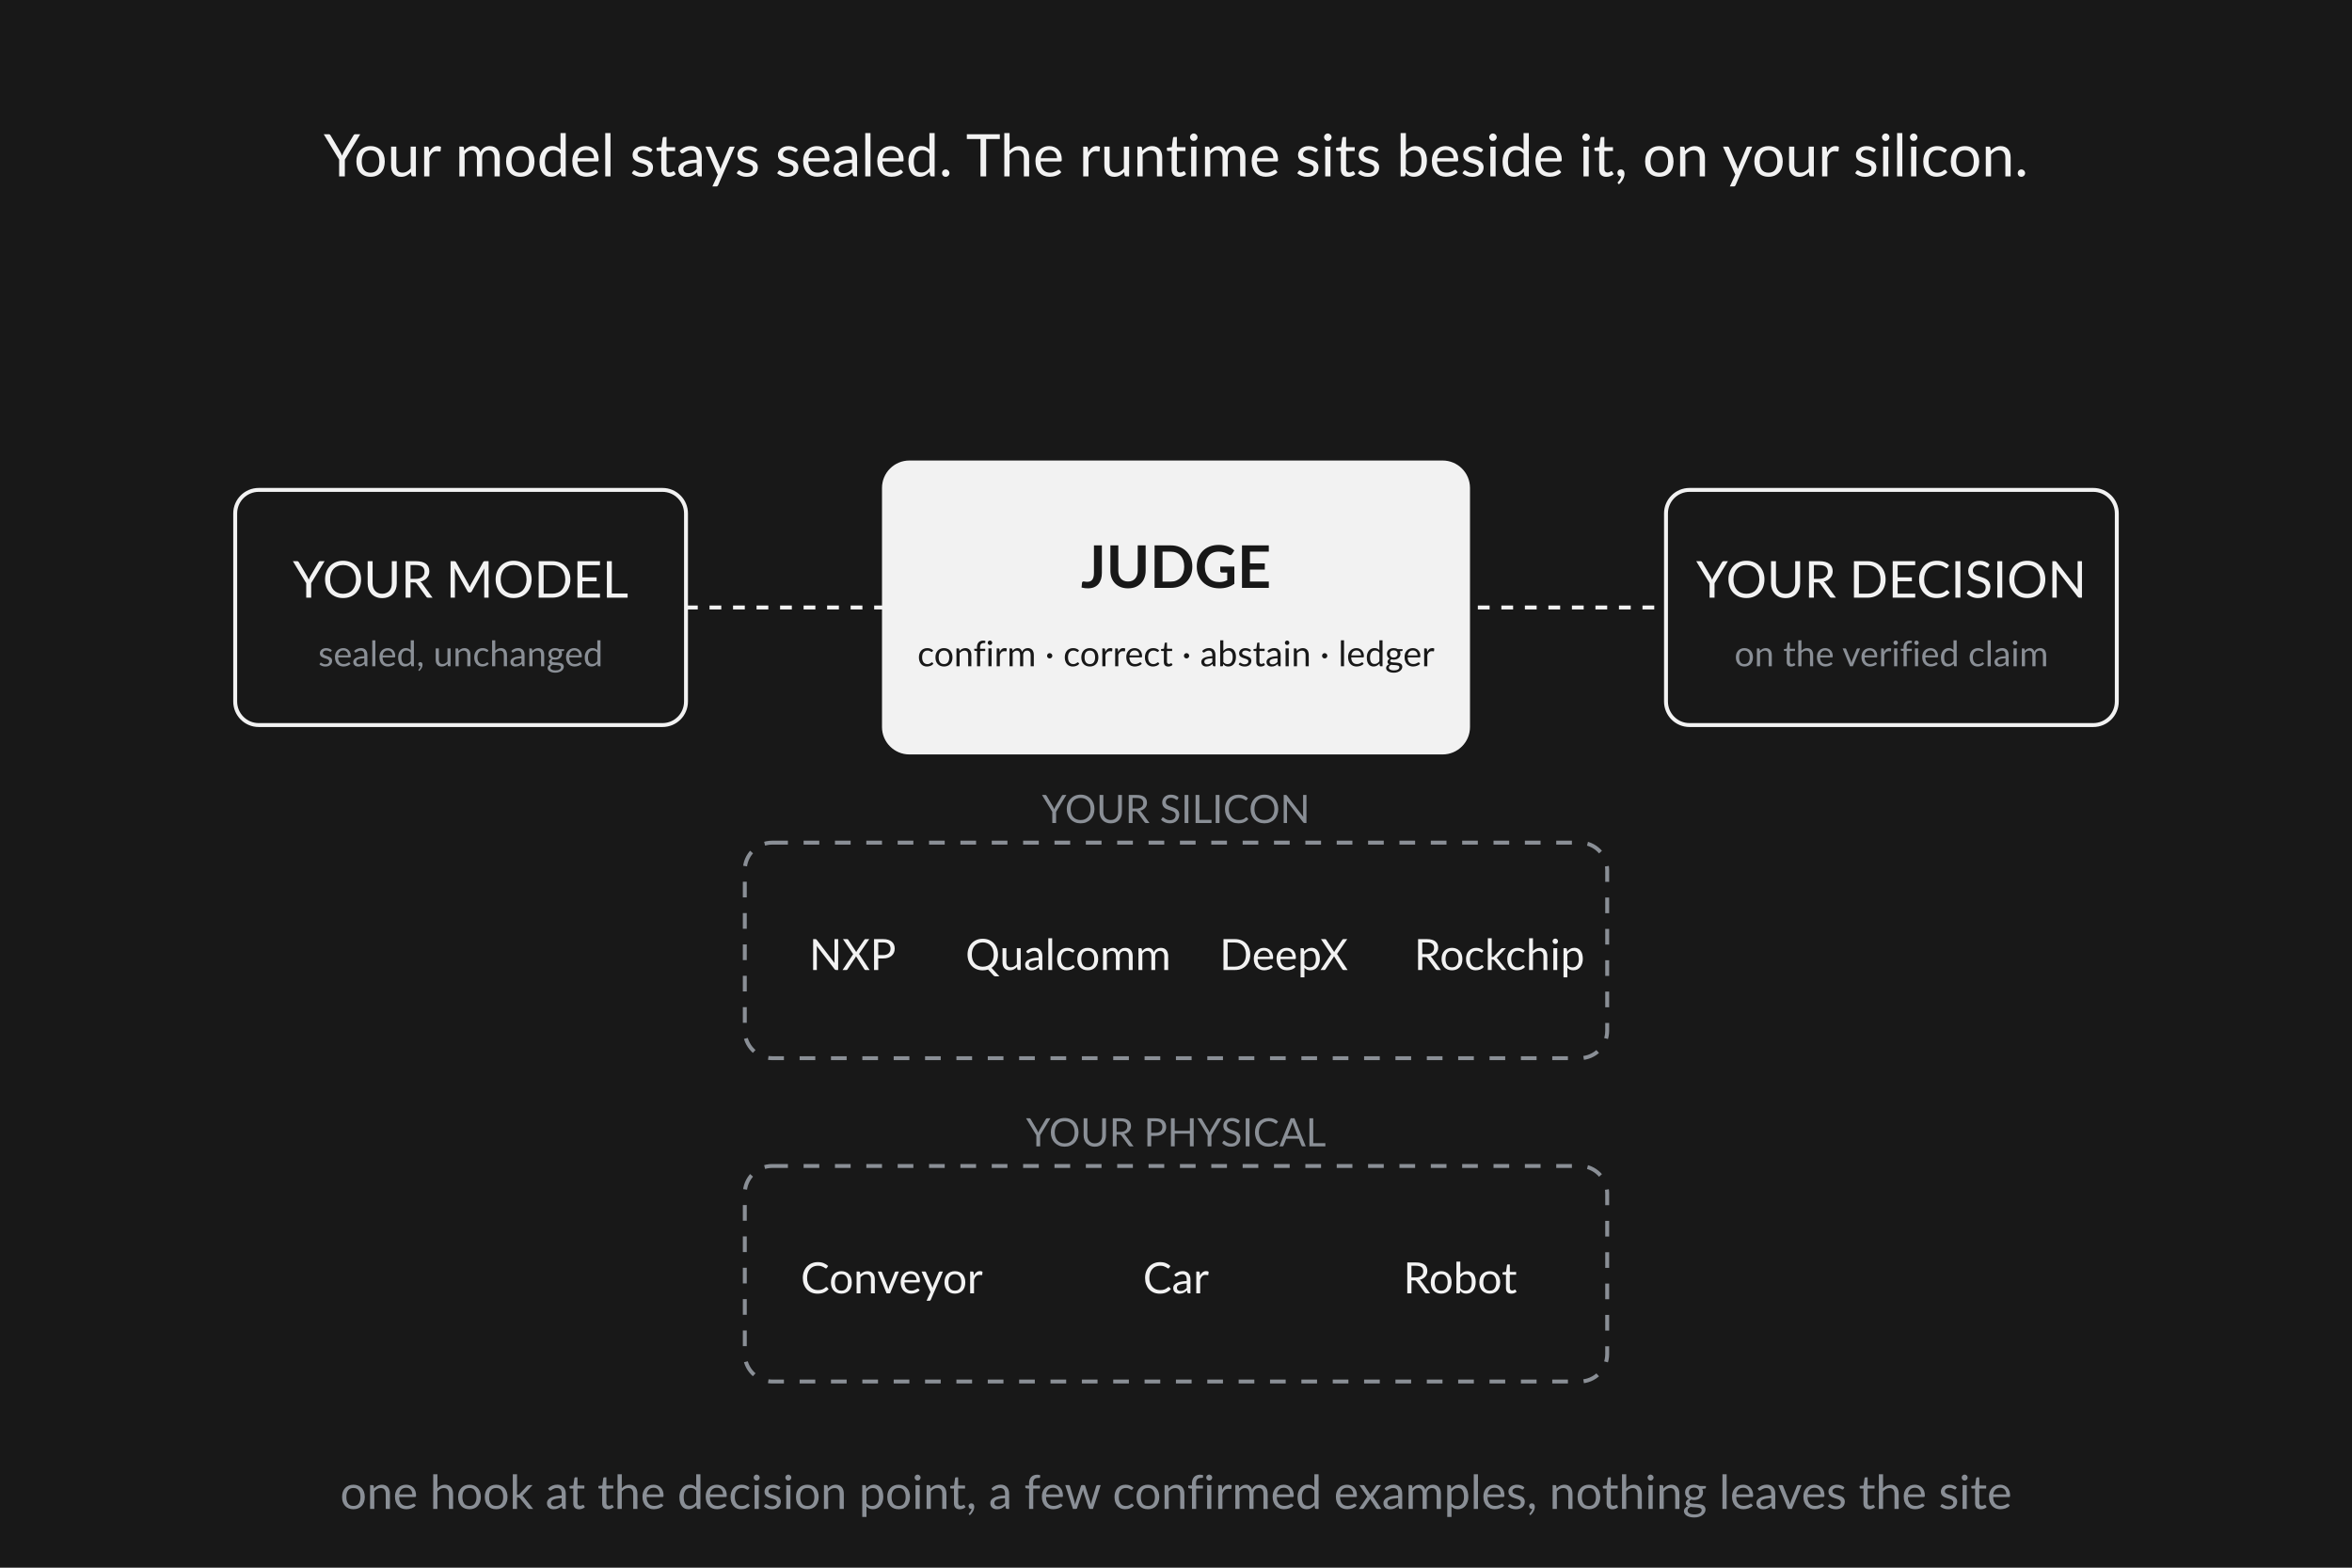
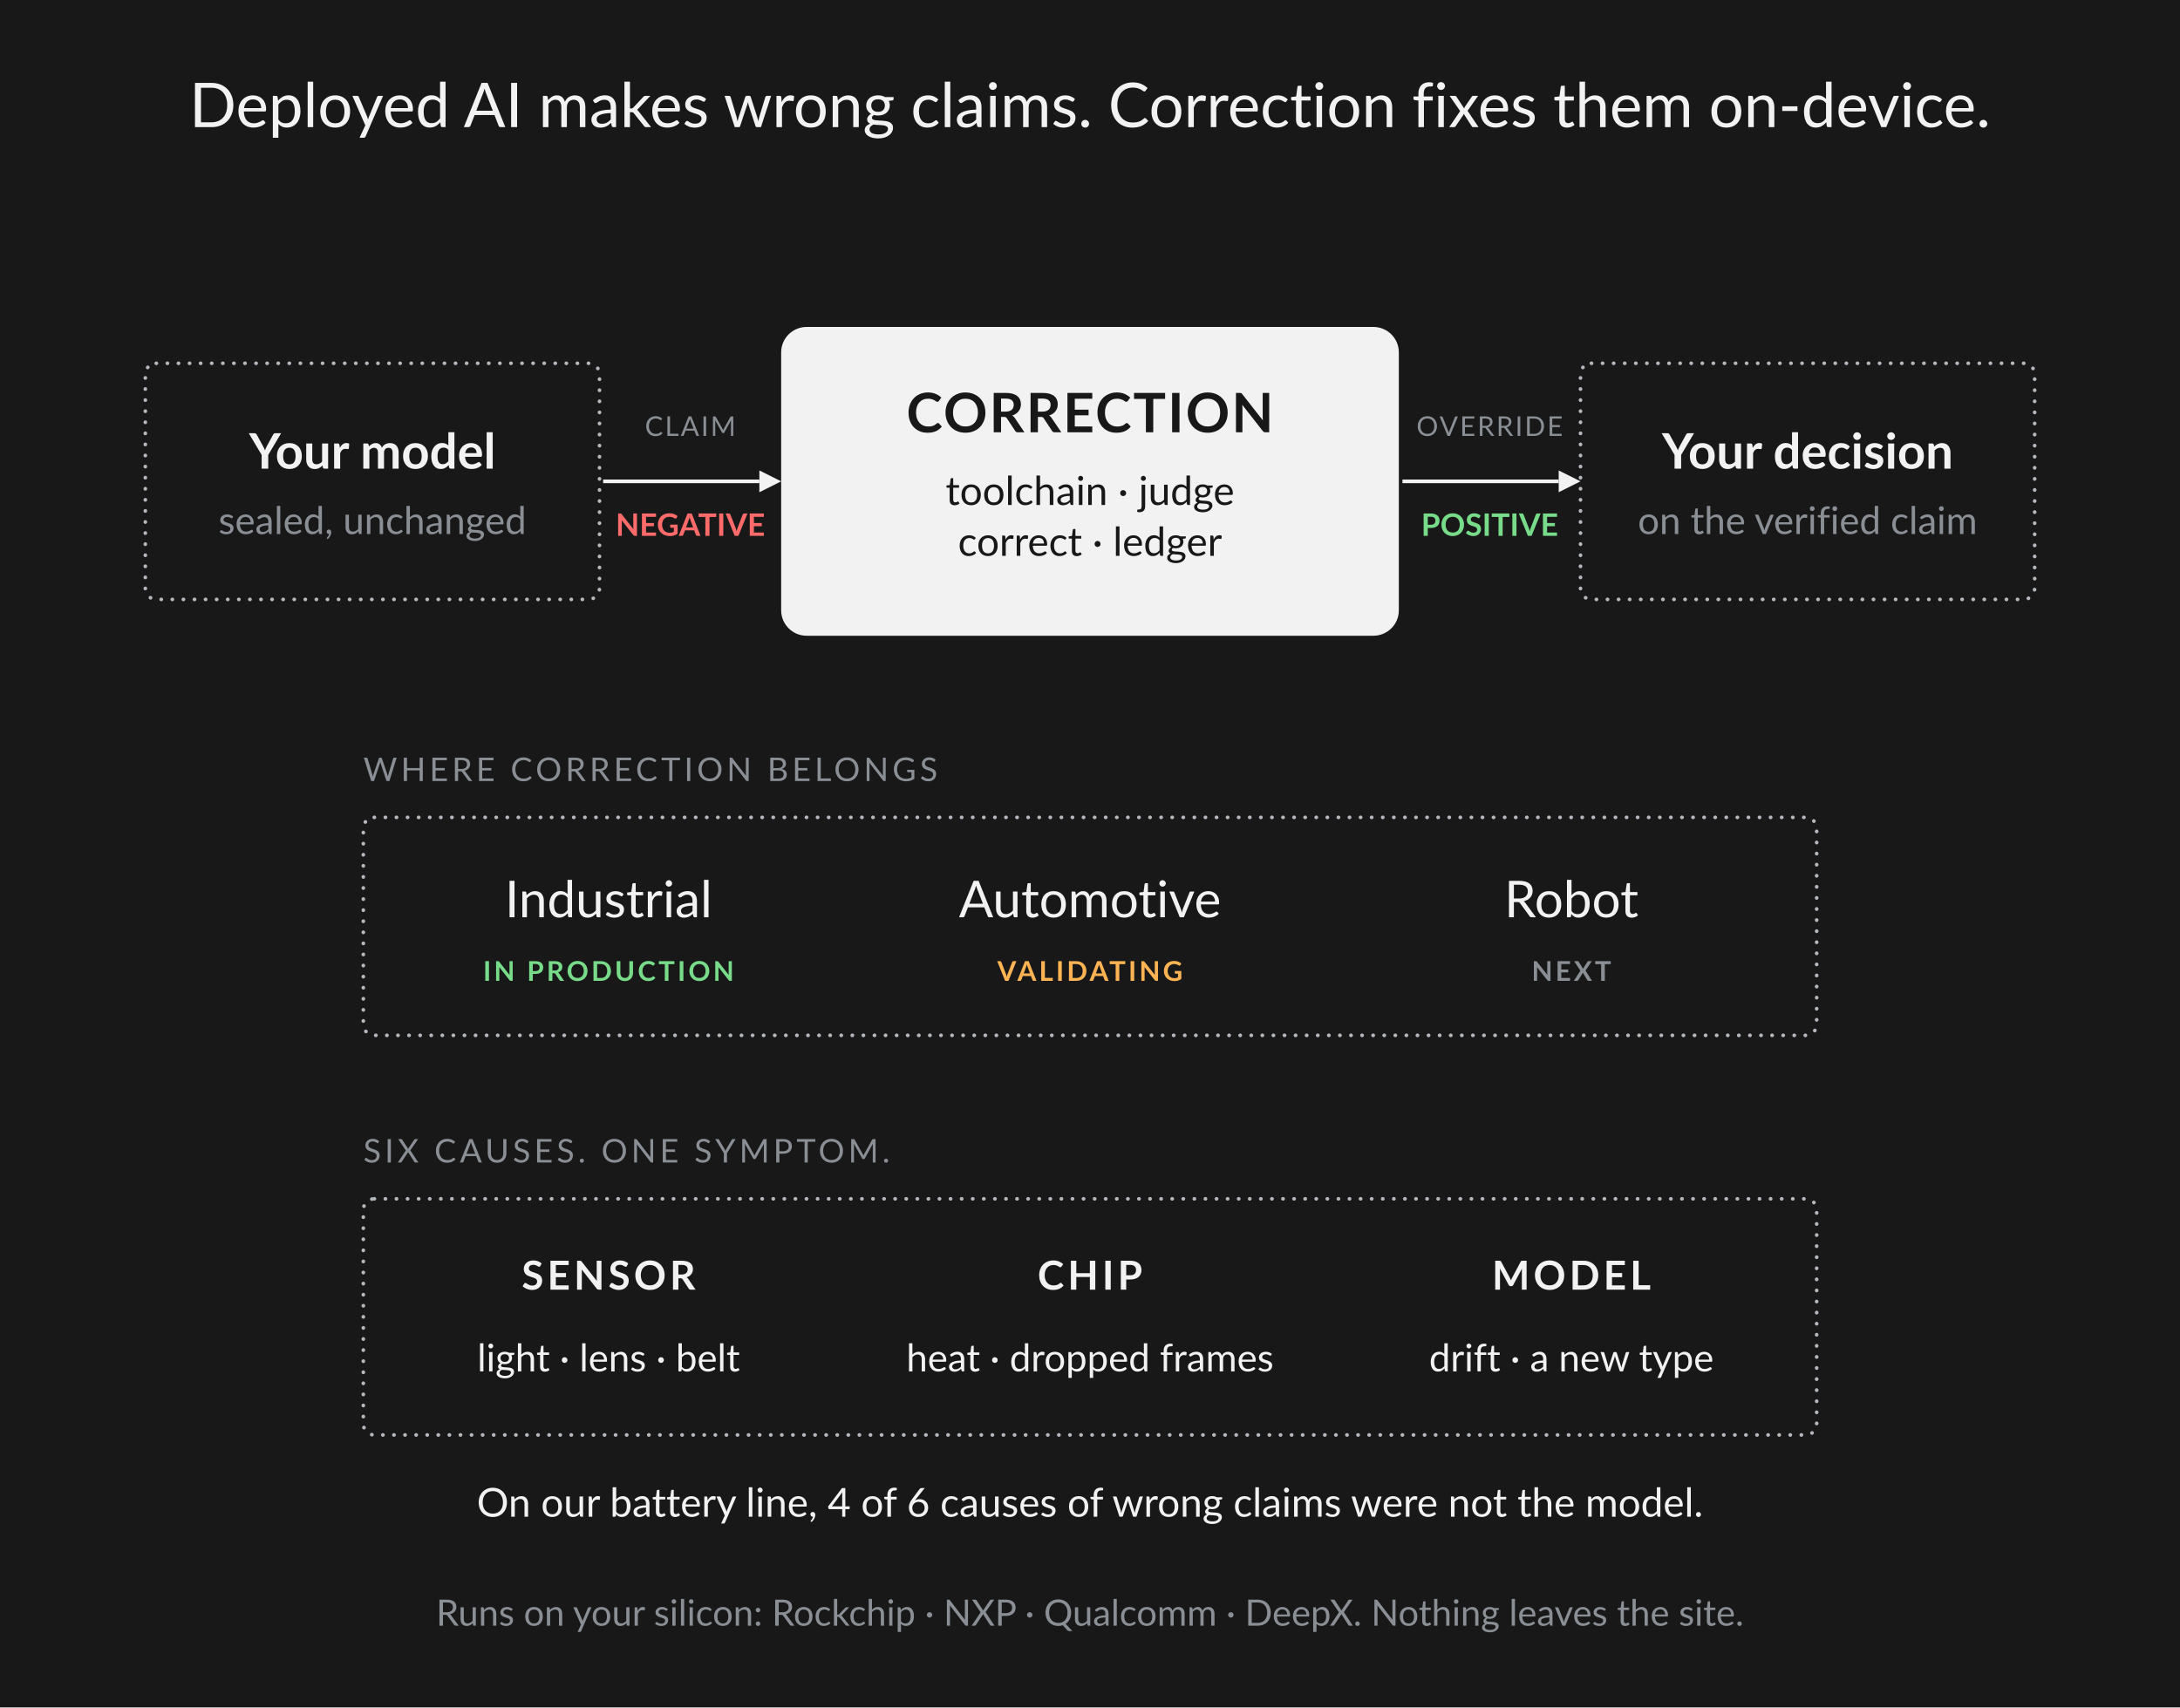
- <svg xmlns="http://www.w3.org/2000/svg" viewBox="0 0 1200 800" width="1200" height="800">
-   <rect width="1200" height="800" fill="#181818" />
-   <text x="600" y="90" text-anchor="middle" fill="#F2F2F2" font-size="30" font-family="Lato, Carlito, Calibri, Helvetica, Arial, sans-serif">Your model stays sealed. The runtime sits beside it, on your silicon.</text>
-   <rect x="120" y="250" width="230" height="120" rx="12" fill="none" stroke="#F2F2F2" stroke-width="2" />
-   <text x="235" y="305" text-anchor="middle" fill="#F2F2F2" font-size="26" font-family="Lato, Carlito, Calibri, Helvetica, Arial, sans-serif">YOUR MODEL</text>
-   <text x="235" y="340" text-anchor="middle" fill="#8A8F96" font-size="18" font-family="Lato, Carlito, Calibri, Helvetica, Arial, sans-serif">sealed, unchanged</text>
-   <line x1="350" y1="310" x2="470" y2="310" stroke="#F2F2F2" stroke-width="2" stroke-dasharray="6 6" />
-   <rect x="450" y="235" width="300" height="150" rx="14" fill="#F2F2F2" />
-   <text x="600" y="300" text-anchor="middle" fill="#181818" font-size="30" font-weight="bold" font-family="Lato, Carlito, Calibri, Helvetica, Arial, sans-serif">JUDGE</text>
-   <text x="600" y="340" text-anchor="middle" fill="#181818" font-size="18" font-family="Lato, Carlito, Calibri, Helvetica, Arial, sans-serif">confirm · correct · abstain · ledger</text>
-   <line x1="730" y1="310" x2="850" y2="310" stroke="#F2F2F2" stroke-width="2" stroke-dasharray="6 6" />
-   <rect x="850" y="250" width="230" height="120" rx="12" fill="none" stroke="#F2F2F2" stroke-width="2" />
-   <text x="965" y="305" text-anchor="middle" fill="#F2F2F2" font-size="26" font-family="Lato, Carlito, Calibri, Helvetica, Arial, sans-serif">YOUR DECISION</text>
-   <text x="965" y="340" text-anchor="middle" fill="#8A8F96" font-size="18" font-family="Lato, Carlito, Calibri, Helvetica, Arial, sans-serif">on the verified claim</text>
-   <rect x="380" y="430" width="440" height="110" rx="14" fill="none" stroke="#8A8F96" stroke-width="2" stroke-dasharray="8 8" />
-   <text x="600" y="420" text-anchor="middle" fill="#8A8F96" font-size="20" font-family="Lato, Carlito, Calibri, Helvetica, Arial, sans-serif">YOUR SILICON</text>
-   <text x="435" y="495" text-anchor="middle" fill="#F2F2F2" font-size="22" font-family="Lato, Carlito, Calibri, Helvetica, Arial, sans-serif">NXP</text>
-   <text x="545" y="495" text-anchor="middle" fill="#F2F2F2" font-size="22" font-family="Lato, Carlito, Calibri, Helvetica, Arial, sans-serif">Qualcomm</text>
-   <text x="655" y="495" text-anchor="middle" fill="#F2F2F2" font-size="22" font-family="Lato, Carlito, Calibri, Helvetica, Arial, sans-serif">DeepX</text>
-   <text x="765" y="495" text-anchor="middle" fill="#F2F2F2" font-size="22" font-family="Lato, Carlito, Calibri, Helvetica, Arial, sans-serif">Rockchip</text>
-   <rect x="380" y="595" width="440" height="110" rx="14" fill="none" stroke="#8A8F96" stroke-width="2" stroke-dasharray="8 8" />
-   <text x="600" y="585" text-anchor="middle" fill="#8A8F96" font-size="20" font-family="Lato, Carlito, Calibri, Helvetica, Arial, sans-serif">YOUR PHYSICAL</text>
-   <text x="455" y="660" text-anchor="middle" fill="#F2F2F2" font-size="22" font-family="Lato, Carlito, Calibri, Helvetica, Arial, sans-serif">Conveyor</text>
-   <text x="600" y="660" text-anchor="middle" fill="#F2F2F2" font-size="22" font-family="Lato, Carlito, Calibri, Helvetica, Arial, sans-serif">Car</text>
-   <text x="745" y="660" text-anchor="middle" fill="#F2F2F2" font-size="22" font-family="Lato, Carlito, Calibri, Helvetica, Arial, sans-serif">Robot</text>
-   <text x="600" y="770" text-anchor="middle" fill="#8A8F96" font-size="24" font-family="Lato, Carlito, Calibri, Helvetica, Arial, sans-serif">one hook at the decision point, a few confirmed examples, nothing leaves the site</text>
+ <svg xmlns="http://www.w3.org/2000/svg" viewBox="0 0 1200 940" width="1200" height="940" font-family="Lato, Carlito, Calibri, Helvetica, Arial, sans-serif">
+   <rect width="1200" height="940" fill="#181818" />
+   <text x="600" y="70" text-anchor="middle" fill="#F2F2F2" font-size="34">Deployed AI makes wrong claims. Correction fixes them on-device.</text>
+   <rect x="80" y="200" width="250" height="130" rx="6" fill="none" stroke="#B5B9BE" stroke-width="2" stroke-linecap="round" stroke-dasharray="0.1 6" />
+   <text x="205" y="258" text-anchor="middle" fill="#F2F2F2" font-size="27" font-weight="bold">Your model</text>
+   <text x="205" y="294" text-anchor="middle" fill="#8A8F96" font-size="21">sealed, unchanged</text>
+   <line x1="332" y1="265" x2="418" y2="265" stroke="#F2F2F2" stroke-width="2" />
+   <polygon points="418,259 430,265 418,271" fill="#F2F2F2" />
+   <text x="380" y="240" text-anchor="middle" fill="#8A8F96" font-size="15" letter-spacing="1">CLAIM</text>
+   <text x="380" y="295" text-anchor="middle" fill="#FF6B6B" font-size="17" font-weight="bold">NEGATIVE</text>
+   <rect x="430" y="180" width="340" height="170" rx="14" fill="#F2F2F2" />
+   <text x="600" y="238" text-anchor="middle" fill="#181818" font-size="30" font-weight="bold" letter-spacing="1">CORRECTION</text>
+   <text x="600" y="278" text-anchor="middle" fill="#181818" font-size="22">toolchain · judge</text>
+   <text x="600" y="306" text-anchor="middle" fill="#181818" font-size="22">correct · ledger</text>
+   <line x1="772" y1="265" x2="858" y2="265" stroke="#F2F2F2" stroke-width="2" />
+   <polygon points="858,259 870,265 858,271" fill="#F2F2F2" />
+   <text x="820" y="240" text-anchor="middle" fill="#8A8F96" font-size="15" letter-spacing="1">OVERRIDE</text>
+   <text x="820" y="295" text-anchor="middle" fill="#77DB89" font-size="17" font-weight="bold">POSITIVE</text>
+   <rect x="870" y="200" width="250" height="130" rx="6" fill="none" stroke="#B5B9BE" stroke-width="2" stroke-linecap="round" stroke-dasharray="0.1 6" />
+   <text x="995" y="258" text-anchor="middle" fill="#F2F2F2" font-size="27" font-weight="bold">Your decision</text>
+   <text x="995" y="294" text-anchor="middle" fill="#8A8F96" font-size="21">on the verified claim</text>
+   <text x="200" y="430" fill="#8A8F96" font-size="18" letter-spacing="2">WHERE CORRECTION BELONGS</text>
+   <rect x="200" y="450" width="800" height="120" rx="6" fill="none" stroke="#B5B9BE" stroke-width="2" stroke-linecap="round" stroke-dasharray="0.1 6" />
+   <text x="335" y="505" text-anchor="middle" fill="#F2F2F2" font-size="28">Industrial</text>
+   <text x="335" y="540" text-anchor="middle" fill="#77DB89" font-size="15" font-weight="bold" letter-spacing="1.5">IN PRODUCTION</text>
+   <text x="600" y="505" text-anchor="middle" fill="#F2F2F2" font-size="28">Automotive</text>
+   <text x="600" y="540" text-anchor="middle" fill="#FFB454" font-size="15" font-weight="bold" letter-spacing="1.5">VALIDATING</text>
+   <text x="865" y="505" text-anchor="middle" fill="#F2F2F2" font-size="28">Robot</text>
+   <text x="865" y="540" text-anchor="middle" fill="#8A8F96" font-size="15" font-weight="bold" letter-spacing="1.5">NEXT</text>
+   <text x="200" y="640" fill="#8A8F96" font-size="18" letter-spacing="2">SIX CAUSES. ONE SYMPTOM.</text>
+   <text x="600" y="835" text-anchor="middle" fill="#F2F2F2" font-size="22">On our battery line, 4 of 6 causes of wrong claims were not the model.</text>
+   <rect x="200" y="660" width="800" height="130" rx="6" fill="none" stroke="#B5B9BE" stroke-width="2" stroke-linecap="round" stroke-dasharray="0.1 6" />
+   <text x="335" y="710" text-anchor="middle" fill="#F2F2F2" font-size="22" font-weight="bold" letter-spacing="2">SENSOR</text>
+   <text x="335" y="755" text-anchor="middle" fill="#F2F2F2" font-size="21">light · lens · belt</text>
+   <text x="600" y="710" text-anchor="middle" fill="#F2F2F2" font-size="22" font-weight="bold" letter-spacing="2">CHIP</text>
+   <text x="600" y="755" text-anchor="middle" fill="#F2F2F2" font-size="21">heat · dropped frames</text>
+   <text x="865" y="710" text-anchor="middle" fill="#F2F2F2" font-size="22" font-weight="bold" letter-spacing="2">MODEL</text>
+   <text x="865" y="755" text-anchor="middle" fill="#F2F2F2" font-size="21">drift · a new type</text>
+   <text x="600" y="895" text-anchor="middle" fill="#8A8F96" font-size="20">Runs on your silicon: Rockchip · NXP · Qualcomm · DeepX. Nothing leaves the site.</text>
</svg>
